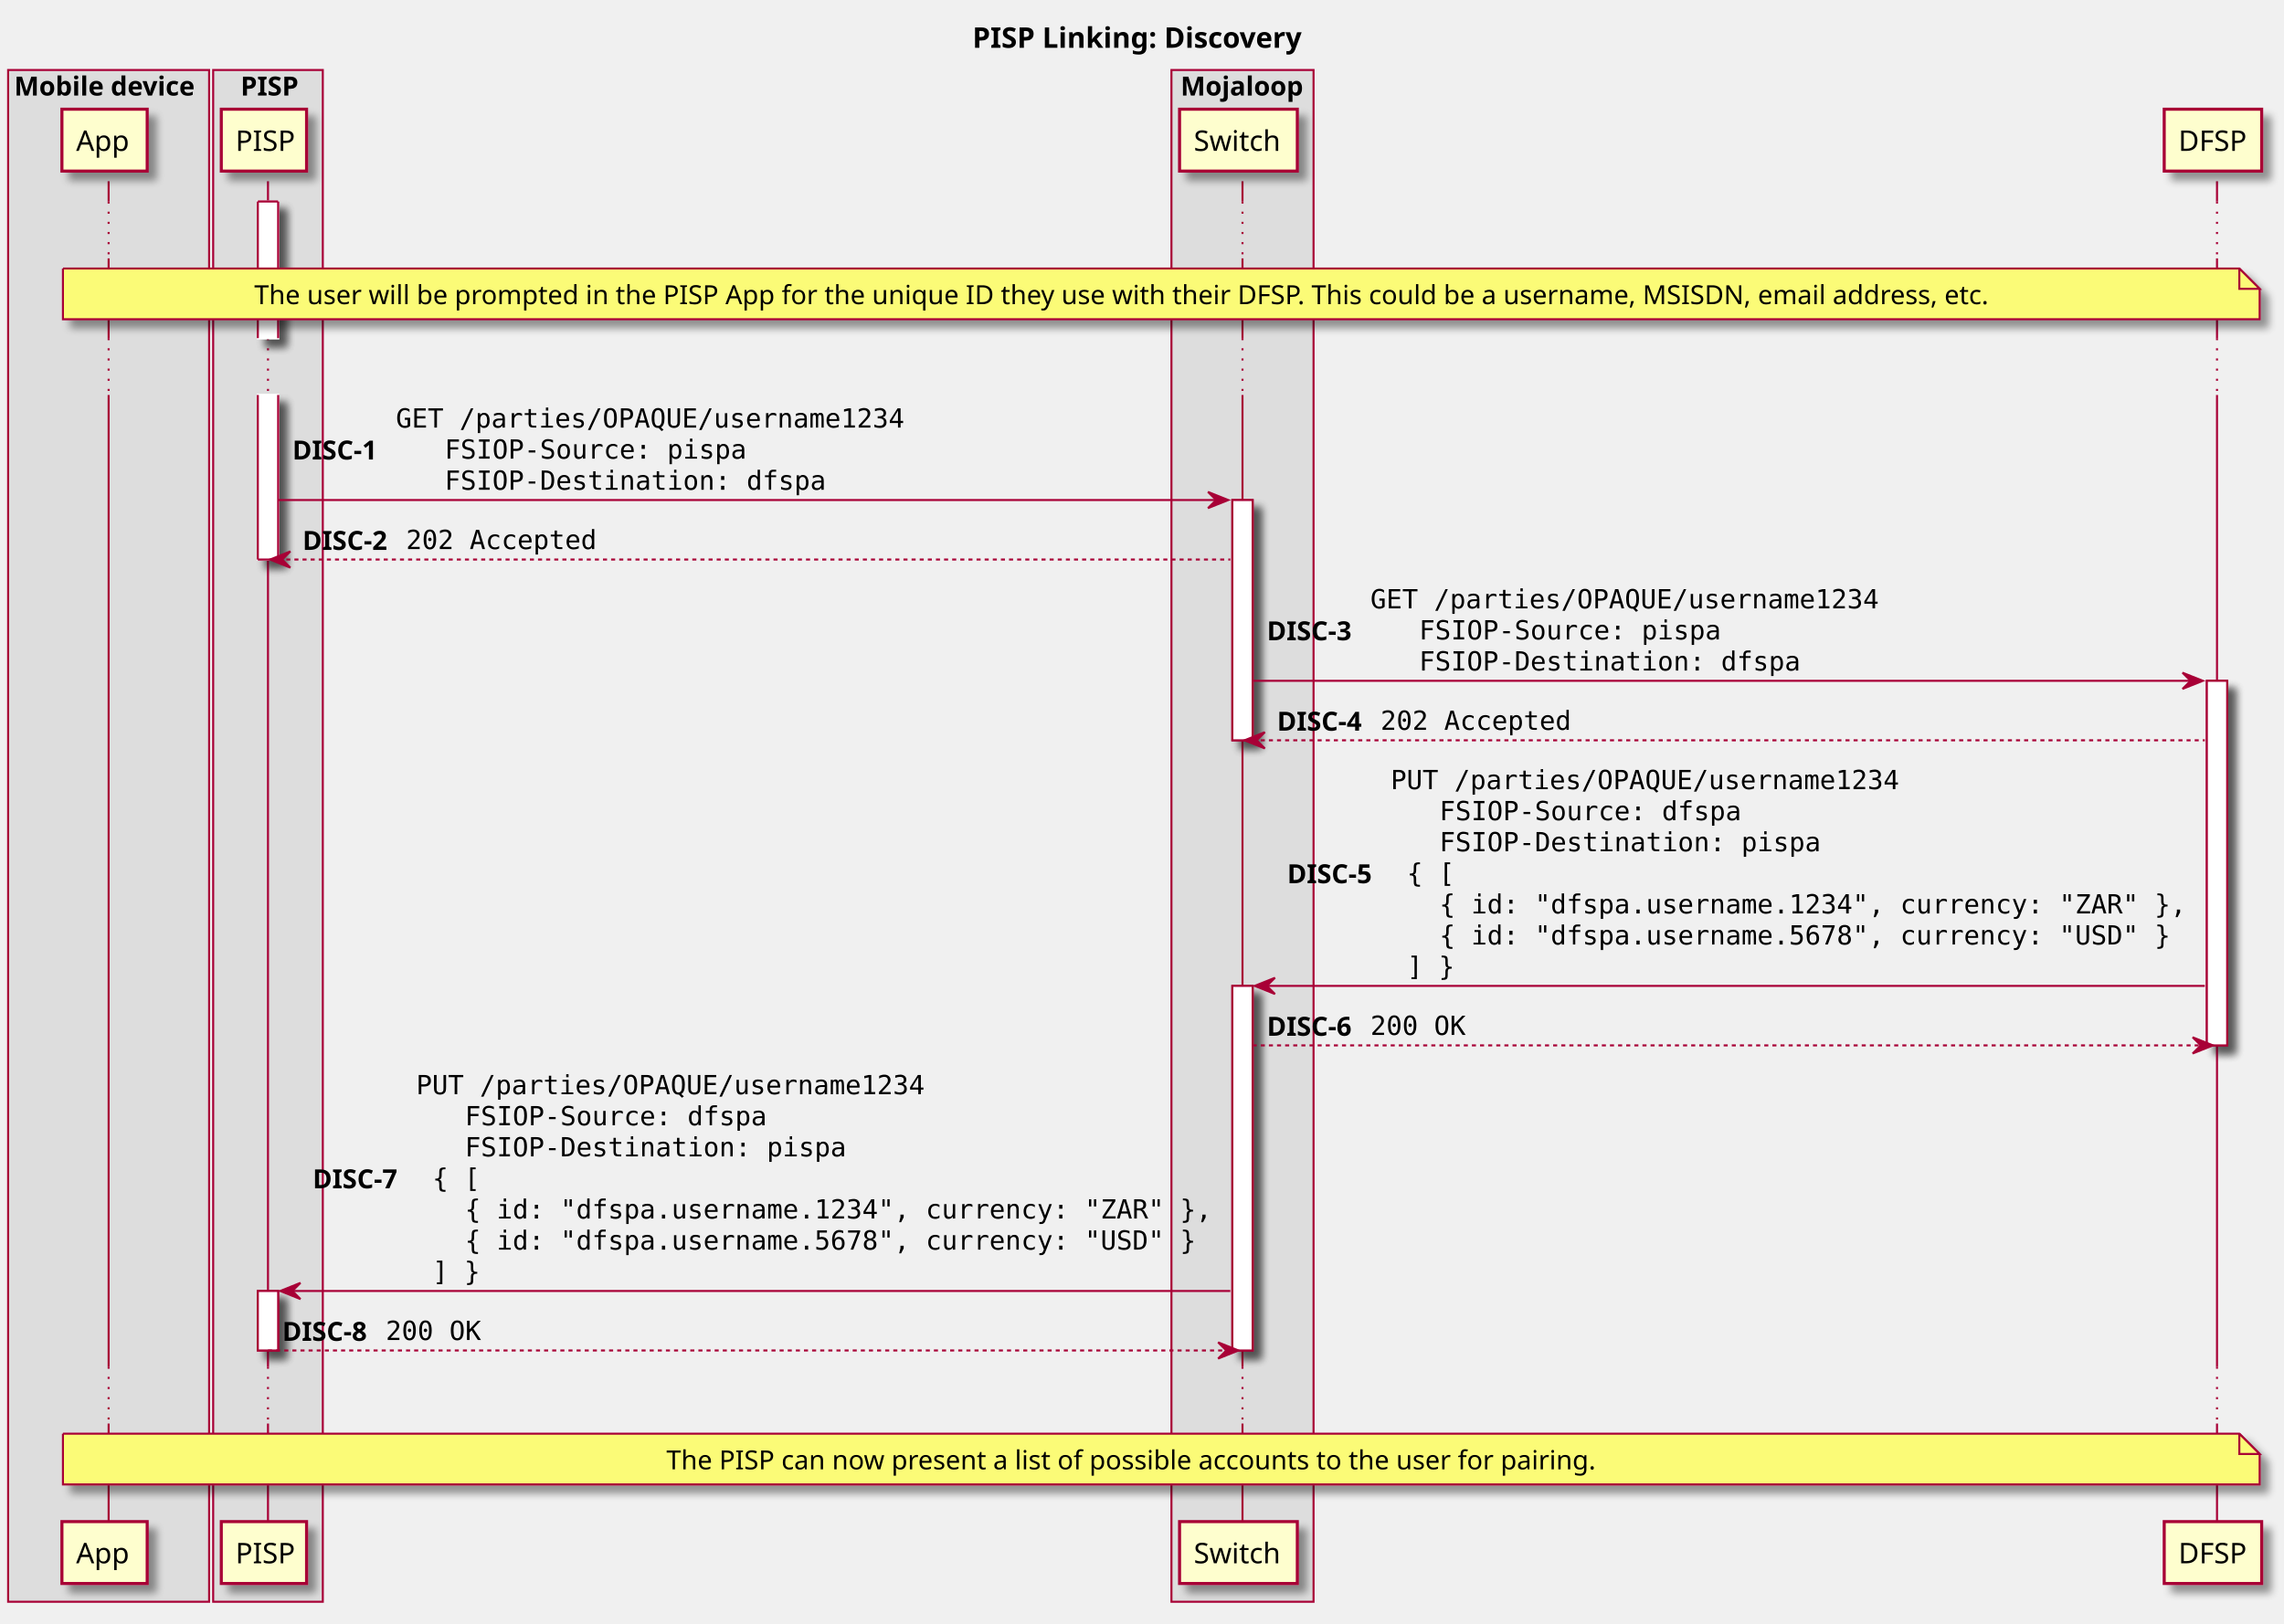
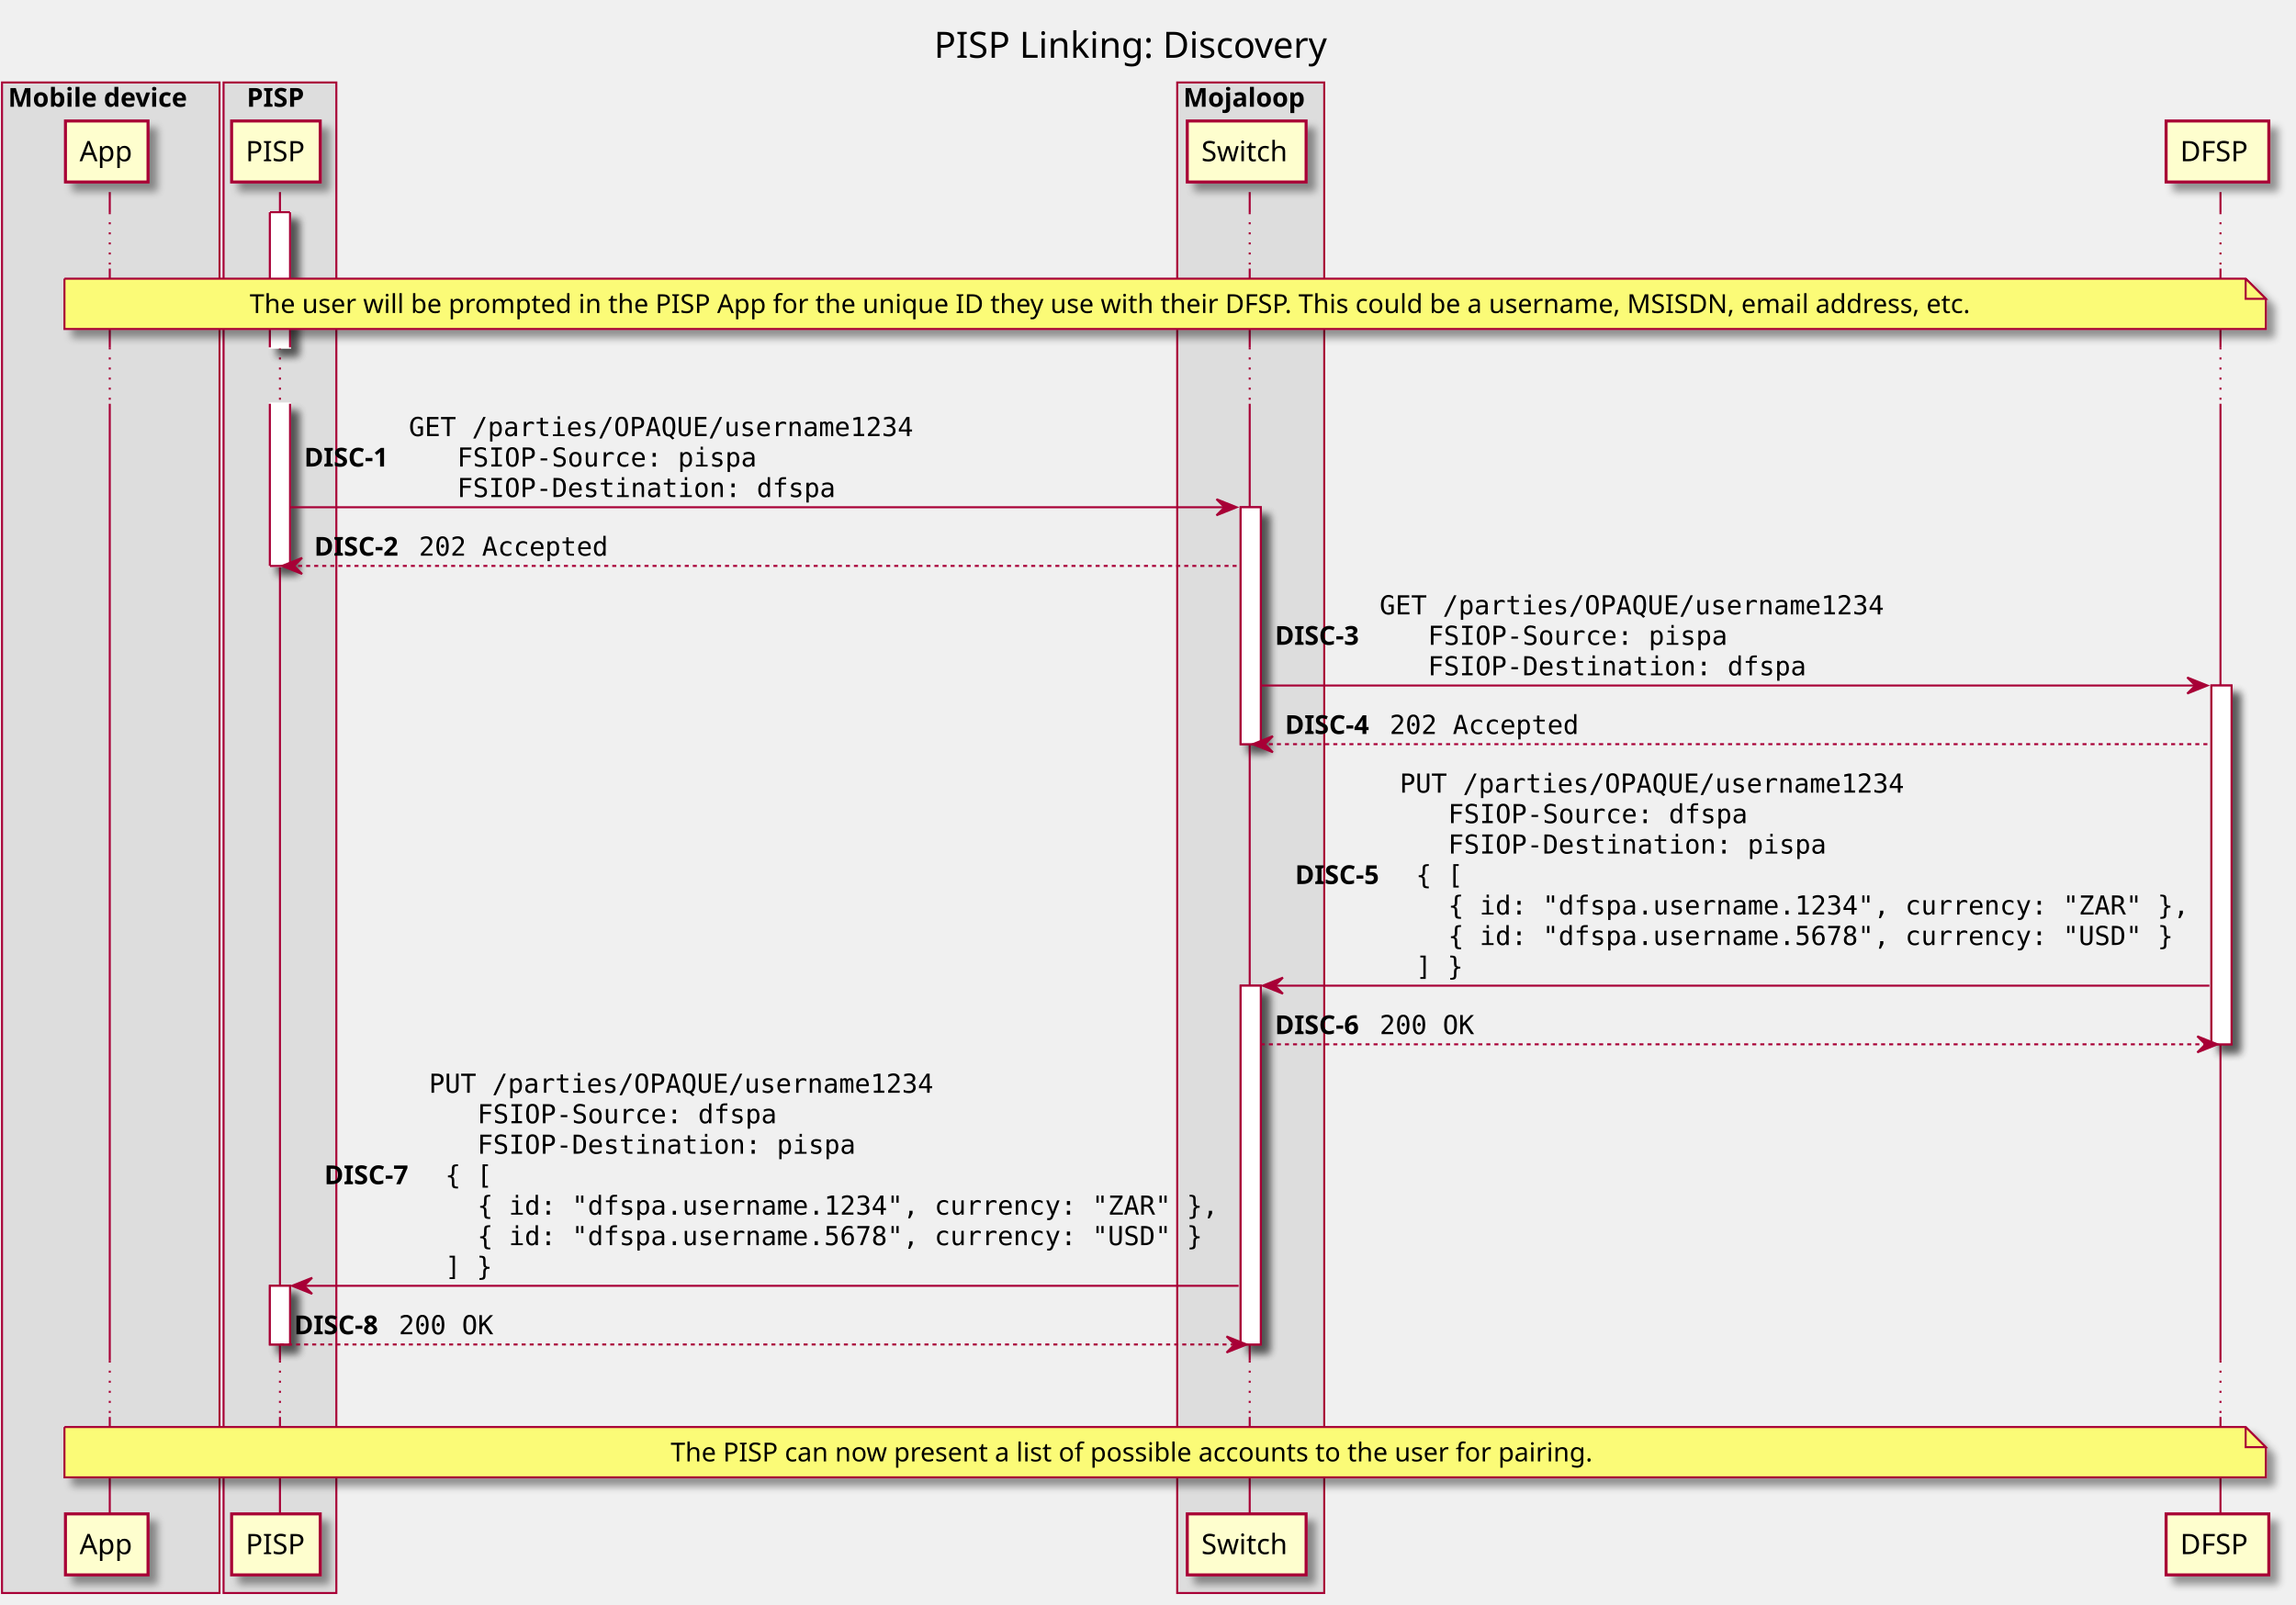
- <svg xmlns="http://www.w3.org/2000/svg" contentScriptType="application/ecmascript" contentStyleType="text/css" height="800px" preserveAspectRatio="none" style="width:1125px;height:800px;" version="1.1" viewBox="0 0 1125 800" width="1125px" zoomAndPan="magnify">
+ <svg xmlns="http://www.w3.org/2000/svg" height="797" preserveAspectRatio="none" style="width:1140px;height:797px" width="1140">
  <defs>
-     <filter height="300%" id="f1hbjpgkct9pqx" width="300%" x="-1" y="-1">
-       <feGaussianBlur result="blurOut" stdDeviation="2.0" />
-       <feColorMatrix in="blurOut" result="blurOut2" type="matrix" values="0 0 0 0 0 0 0 0 0 0 0 0 0 0 0 0 0 0 .4 0" />
-       <feOffset dx="4.0" dy="4.0" in="blurOut2" result="blurOut3" />
-       <feBlend in="SourceGraphic" in2="blurOut3" mode="normal" />
+     <filter height="300%" id="a" width="300%" x="-1" y="-1">
+       <feGaussianBlur result="blurOut" stdDeviation="2" />
+       <feColorMatrix in="blurOut" result="blurOut2" values="0 0 0 0 0 0 0 0 0 0 0 0 0 0 0 0 0 0 .4 0" />
+       <feOffset dx="4" dy="4" in="blurOut2" result="blurOut3" />
+       <feBlend in="SourceGraphic" in2="blurOut3" />
    </filter>
  </defs>
-   <g>
-     <text fill="#000000" font-family="sans-serif" font-size="14" font-weight="bold" lengthAdjust="spacingAndGlyphs" textLength="168" x="479" y="23.535">PISP Linking: Discovery</text>
-     <rect fill="#DDDDDD" height="754.65" style="stroke: #A80036; stroke-width: 1.0;" width="99" x="4" y="34.488" />
-     <text fill="#000000" font-family="sans-serif" font-size="13" font-weight="bold" lengthAdjust="spacingAndGlyphs" textLength="93" x="7" y="47.057">Mobile device</text>
-     <rect fill="#DDDDDD" height="754.65" style="stroke: #A80036; stroke-width: 1.0;" width="54" x="105" y="34.488" />
-     <text fill="#000000" font-family="sans-serif" font-size="13" font-weight="bold" lengthAdjust="spacingAndGlyphs" textLength="27" x="118.5" y="47.057">PISP</text>
-     <rect fill="#DDDDDD" height="754.65" style="stroke: #A80036; stroke-width: 1.0;" width="70" x="577" y="34.488" />
-     <text fill="#000000" font-family="sans-serif" font-size="13" font-weight="bold" lengthAdjust="spacingAndGlyphs" textLength="61" x="581.5" y="47.057">Mojaloop</text>
-     <rect fill="#FFFFFF" filter="url(#f1hbjpgkct9pqx)" height="67.311" style="stroke: #FFFFFF; stroke-width: 1.0;" width="10" x="127" y="99.287" />
-     <line style="stroke: #A80036; stroke-width: 1.0;" x1="127" x2="127" y1="99.287" y2="166.598" />
-     <line style="stroke: #A80036; stroke-width: 1.0;" x1="137" x2="137" y1="99.287" y2="166.598" />
-     <line style="stroke: #A80036; stroke-width: 1.0;" x1="127" x2="137" y1="99.287" y2="99.287" />
-     <rect fill="#FFFFFF" filter="url(#f1hbjpgkct9pqx)" height="81.064" style="stroke: #FFFFFF; stroke-width: 1.0;" width="10" x="127" y="194.598" />
-     <line style="stroke: #A80036; stroke-width: 1.0;" x1="127" x2="127" y1="194.598" y2="275.662" />
-     <line style="stroke: #A80036; stroke-width: 1.0;" x1="137" x2="137" y1="194.598" y2="275.662" />
-     <line style="stroke: #A80036; stroke-width: 1.0;" x1="127" x2="137" y1="275.662" y2="275.662" />
-     <rect fill="#FFFFFF" filter="url(#f1hbjpgkct9pqx)" height="29.311" style="stroke: #A80036; stroke-width: 1.0;" width="10" x="127" y="636.029" />
-     <rect fill="#FFFFFF" filter="url(#f1hbjpgkct9pqx)" height="118.375" style="stroke: #A80036; stroke-width: 1.0;" width="10" x="607" y="246.352" />
-     <rect fill="#FFFFFF" filter="url(#f1hbjpgkct9pqx)" height="179.617" style="stroke: #A80036; stroke-width: 1.0;" width="10" x="607" y="485.723" />
-     <rect fill="#FFFFFF" filter="url(#f1hbjpgkct9pqx)" height="179.617" style="stroke: #A80036; stroke-width: 1.0;" width="10" x="1087" y="335.416" />
-     <line style="stroke: #A80036; stroke-width: 1.0;" x1="53.5" x2="53.5" y1="89.287" y2="99.287" />
-     <line style="stroke: #A80036; stroke-width: 1.0; stroke-dasharray: 1.0,4.0;" x1="53.5" x2="53.5" y1="99.287" y2="127.287" />
-     <line style="stroke: #A80036; stroke-width: 1.0;" x1="53.5" x2="53.5" y1="127.287" y2="166.598" />
-     <line style="stroke: #A80036; stroke-width: 1.0; stroke-dasharray: 1.0,4.0;" x1="53.5" x2="53.5" y1="166.598" y2="194.598" />
-     <line style="stroke: #A80036; stroke-width: 1.0;" x1="53.5" x2="53.5" y1="194.598" y2="673.34" />
-     <line style="stroke: #A80036; stroke-width: 1.0; stroke-dasharray: 1.0,4.0;" x1="53.5" x2="53.5" y1="673.34" y2="701.34" />
-     <line style="stroke: #A80036; stroke-width: 1.0;" x1="53.5" x2="53.5" y1="701.34" y2="750.65" />
-     <line style="stroke: #A80036; stroke-width: 1.0;" x1="132" x2="132" y1="89.287" y2="99.287" />
-     <line style="stroke: #A80036; stroke-width: 1.0; stroke-dasharray: 1.0,4.0;" x1="132" x2="132" y1="99.287" y2="127.287" />
-     <line style="stroke: #A80036; stroke-width: 1.0;" x1="132" x2="132" y1="127.287" y2="166.598" />
-     <line style="stroke: #A80036; stroke-width: 1.0; stroke-dasharray: 1.0,4.0;" x1="132" x2="132" y1="166.598" y2="194.598" />
-     <line style="stroke: #A80036; stroke-width: 1.0;" x1="132" x2="132" y1="194.598" y2="673.34" />
-     <line style="stroke: #A80036; stroke-width: 1.0; stroke-dasharray: 1.0,4.0;" x1="132" x2="132" y1="673.34" y2="701.34" />
-     <line style="stroke: #A80036; stroke-width: 1.0;" x1="132" x2="132" y1="701.34" y2="750.65" />
-     <line style="stroke: #A80036; stroke-width: 1.0;" x1="612" x2="612" y1="89.287" y2="99.287" />
-     <line style="stroke: #A80036; stroke-width: 1.0; stroke-dasharray: 1.0,4.0;" x1="612" x2="612" y1="99.287" y2="127.287" />
-     <line style="stroke: #A80036; stroke-width: 1.0;" x1="612" x2="612" y1="127.287" y2="166.598" />
-     <line style="stroke: #A80036; stroke-width: 1.0; stroke-dasharray: 1.0,4.0;" x1="612" x2="612" y1="166.598" y2="194.598" />
-     <line style="stroke: #A80036; stroke-width: 1.0;" x1="612" x2="612" y1="194.598" y2="673.34" />
-     <line style="stroke: #A80036; stroke-width: 1.0; stroke-dasharray: 1.0,4.0;" x1="612" x2="612" y1="673.34" y2="701.34" />
-     <line style="stroke: #A80036; stroke-width: 1.0;" x1="612" x2="612" y1="701.34" y2="750.65" />
-     <line style="stroke: #A80036; stroke-width: 1.0;" x1="1092" x2="1092" y1="89.287" y2="99.287" />
-     <line style="stroke: #A80036; stroke-width: 1.0; stroke-dasharray: 1.0,4.0;" x1="1092" x2="1092" y1="99.287" y2="127.287" />
-     <line style="stroke: #A80036; stroke-width: 1.0;" x1="1092" x2="1092" y1="127.287" y2="166.598" />
-     <line style="stroke: #A80036; stroke-width: 1.0; stroke-dasharray: 1.0,4.0;" x1="1092" x2="1092" y1="166.598" y2="194.598" />
-     <line style="stroke: #A80036; stroke-width: 1.0;" x1="1092" x2="1092" y1="194.598" y2="673.34" />
-     <line style="stroke: #A80036; stroke-width: 1.0; stroke-dasharray: 1.0,4.0;" x1="1092" x2="1092" y1="673.34" y2="701.34" />
-     <line style="stroke: #A80036; stroke-width: 1.0;" x1="1092" x2="1092" y1="701.34" y2="750.65" />
-     <rect fill="#FEFECE" filter="url(#f1hbjpgkct9pqx)" height="30.488" style="stroke: #A80036; stroke-width: 1.5;" width="42" x="30.5" y="53.799" />
-     <text fill="#000000" font-family="sans-serif" font-size="14" lengthAdjust="spacingAndGlyphs" textLength="28" x="37.5" y="74.334">App</text>
-     <rect fill="#FEFECE" filter="url(#f1hbjpgkct9pqx)" height="30.488" style="stroke: #A80036; stroke-width: 1.5;" width="42" x="30.5" y="749.65" />
-     <text fill="#000000" font-family="sans-serif" font-size="14" lengthAdjust="spacingAndGlyphs" textLength="28" x="37.5" y="770.186">App</text>
-     <rect fill="#FEFECE" filter="url(#f1hbjpgkct9pqx)" height="30.488" style="stroke: #A80036; stroke-width: 1.5;" width="42" x="109" y="53.799" />
-     <text fill="#000000" font-family="sans-serif" font-size="14" lengthAdjust="spacingAndGlyphs" textLength="28" x="116" y="74.334">PISP</text>
-     <rect fill="#FEFECE" filter="url(#f1hbjpgkct9pqx)" height="30.488" style="stroke: #A80036; stroke-width: 1.5;" width="42" x="109" y="749.65" />
-     <text fill="#000000" font-family="sans-serif" font-size="14" lengthAdjust="spacingAndGlyphs" textLength="28" x="116" y="770.186">PISP</text>
-     <rect fill="#FEFECE" filter="url(#f1hbjpgkct9pqx)" height="30.488" style="stroke: #A80036; stroke-width: 1.5;" width="58" x="581" y="53.799" />
-     <text fill="#000000" font-family="sans-serif" font-size="14" lengthAdjust="spacingAndGlyphs" textLength="44" x="588" y="74.334">Switch</text>
-     <rect fill="#FEFECE" filter="url(#f1hbjpgkct9pqx)" height="30.488" style="stroke: #A80036; stroke-width: 1.5;" width="58" x="581" y="749.65" />
-     <text fill="#000000" font-family="sans-serif" font-size="14" lengthAdjust="spacingAndGlyphs" textLength="44" x="588" y="770.186">Switch</text>
-     <rect fill="#FEFECE" filter="url(#f1hbjpgkct9pqx)" height="30.488" style="stroke: #A80036; stroke-width: 1.5;" width="48" x="1066" y="53.799" />
-     <text fill="#000000" font-family="sans-serif" font-size="14" lengthAdjust="spacingAndGlyphs" textLength="34" x="1073" y="74.334">DFSP</text>
-     <rect fill="#FEFECE" filter="url(#f1hbjpgkct9pqx)" height="30.488" style="stroke: #A80036; stroke-width: 1.5;" width="48" x="1066" y="749.65" />
-     <text fill="#000000" font-family="sans-serif" font-size="14" lengthAdjust="spacingAndGlyphs" textLength="34" x="1073" y="770.186">DFSP</text>
-     <rect fill="#FFFFFF" filter="url(#f1hbjpgkct9pqx)" height="67.311" style="stroke: #FFFFFF; stroke-width: 1.0;" width="10" x="127" y="99.287" />
-     <line style="stroke: #A80036; stroke-width: 1.0;" x1="127" x2="127" y1="99.287" y2="166.598" />
-     <line style="stroke: #A80036; stroke-width: 1.0;" x1="137" x2="137" y1="99.287" y2="166.598" />
-     <line style="stroke: #A80036; stroke-width: 1.0;" x1="127" x2="137" y1="99.287" y2="99.287" />
-     <rect fill="#FFFFFF" filter="url(#f1hbjpgkct9pqx)" height="81.064" style="stroke: #FFFFFF; stroke-width: 1.0;" width="10" x="127" y="194.598" />
-     <line style="stroke: #A80036; stroke-width: 1.0;" x1="127" x2="127" y1="194.598" y2="275.662" />
-     <line style="stroke: #A80036; stroke-width: 1.0;" x1="137" x2="137" y1="194.598" y2="275.662" />
-     <line style="stroke: #A80036; stroke-width: 1.0;" x1="127" x2="137" y1="275.662" y2="275.662" />
-     <rect fill="#FFFFFF" filter="url(#f1hbjpgkct9pqx)" height="29.311" style="stroke: #A80036; stroke-width: 1.0;" width="10" x="127" y="636.029" />
-     <rect fill="#FFFFFF" filter="url(#f1hbjpgkct9pqx)" height="118.375" style="stroke: #A80036; stroke-width: 1.0;" width="10" x="607" y="246.352" />
-     <rect fill="#FFFFFF" filter="url(#f1hbjpgkct9pqx)" height="179.617" style="stroke: #A80036; stroke-width: 1.0;" width="10" x="607" y="485.723" />
-     <rect fill="#FFFFFF" filter="url(#f1hbjpgkct9pqx)" height="179.617" style="stroke: #A80036; stroke-width: 1.0;" width="10" x="1087" y="335.416" />
-     <path d="M31,132.287 L31,157.287 L1113,157.287 L1113,142.287 L1103,132.287 L31,132.287 " fill="#FBFB77" filter="url(#f1hbjpgkct9pqx)" style="stroke: #A80036; stroke-width: 1.0;" />
-     <path d="M1103,132.287 L1103,142.287 L1113,142.287 L1103,132.287 " fill="#FBFB77" style="stroke: #A80036; stroke-width: 1.0;" />
-     <text fill="#000000" font-family="sans-serif" font-size="13" lengthAdjust="spacingAndGlyphs" textLength="881" x="125.25" y="149.856">The user will be prompted in the PISP App for the unique ID they use with their DFSP. This could be a username, MSISDN, email address, etc.</text>
-     <polygon fill="#A80036" points="595,242.352,605,246.352,595,250.352,599,246.352" style="stroke: #A80036; stroke-width: 1.0;" />
-     <line style="stroke: #A80036; stroke-width: 1.0;" x1="137" x2="601" y1="246.352" y2="246.352" />
-     <text fill="#000000" font-family="sans-serif" font-size="13" font-weight="bold" lengthAdjust="spacingAndGlyphs" textLength="47" x="144" y="226.388">DISC-1</text>
-     <text fill="#000000" font-family="monospace" font-size="13" lengthAdjust="spacingAndGlyphs" textLength="256" x="195" y="210.665">GET /parties/OPAQUE/username1234</text>
-     <text fill="#000000" font-family="sans-serif" font-size="13" lengthAdjust="spacingAndGlyphs" textLength="0" x="203" y="226.299" />
-     <text fill="#000000" font-family="monospace" font-size="13" lengthAdjust="spacingAndGlyphs" textLength="152" x="219" y="225.975">FSIOP-Source: pispa</text>
-     <text fill="#000000" font-family="sans-serif" font-size="13" lengthAdjust="spacingAndGlyphs" textLength="0" x="203" y="241.609" />
-     <text fill="#000000" font-family="monospace" font-size="13" lengthAdjust="spacingAndGlyphs" textLength="192" x="219" y="241.286">FSIOP-Destination: dfspa</text>
-     <polygon fill="#A80036" points="143,271.662,133,275.662,143,279.662,139,275.662" style="stroke: #A80036; stroke-width: 1.0;" />
-     <line style="stroke: #A80036; stroke-width: 1.0; stroke-dasharray: 2.0,2.0;" x1="137" x2="606" y1="275.662" y2="275.662" />
-     <text fill="#000000" font-family="sans-serif" font-size="13" font-weight="bold" lengthAdjust="spacingAndGlyphs" textLength="47" x="149" y="270.92">DISC-2</text>
-     <text fill="#000000" font-family="monospace" font-size="13" lengthAdjust="spacingAndGlyphs" textLength="96" x="200" y="270.507">202 Accepted</text>
-     <polygon fill="#A80036" points="1075,331.416,1085,335.416,1075,339.416,1079,335.416" style="stroke: #A80036; stroke-width: 1.0;" />
-     <line style="stroke: #A80036; stroke-width: 1.0;" x1="617" x2="1081" y1="335.416" y2="335.416" />
-     <text fill="#000000" font-family="sans-serif" font-size="13" font-weight="bold" lengthAdjust="spacingAndGlyphs" textLength="47" x="624" y="315.452">DISC-3</text>
-     <text fill="#000000" font-family="monospace" font-size="13" lengthAdjust="spacingAndGlyphs" textLength="256" x="675" y="299.729">GET /parties/OPAQUE/username1234</text>
-     <text fill="#000000" font-family="sans-serif" font-size="13" lengthAdjust="spacingAndGlyphs" textLength="0" x="683" y="315.363" />
-     <text fill="#000000" font-family="monospace" font-size="13" lengthAdjust="spacingAndGlyphs" textLength="152" x="699" y="315.04">FSIOP-Source: pispa</text>
-     <text fill="#000000" font-family="sans-serif" font-size="13" lengthAdjust="spacingAndGlyphs" textLength="0" x="683" y="330.674" />
-     <text fill="#000000" font-family="monospace" font-size="13" lengthAdjust="spacingAndGlyphs" textLength="192" x="699" y="330.35">FSIOP-Destination: dfspa</text>
-     <polygon fill="#A80036" points="623,360.727,613,364.727,623,368.727,619,364.727" style="stroke: #A80036; stroke-width: 1.0;" />
-     <line style="stroke: #A80036; stroke-width: 1.0; stroke-dasharray: 2.0,2.0;" x1="617" x2="1086" y1="364.727" y2="364.727" />
-     <text fill="#000000" font-family="sans-serif" font-size="13" font-weight="bold" lengthAdjust="spacingAndGlyphs" textLength="47" x="629" y="359.984">DISC-4</text>
-     <text fill="#000000" font-family="monospace" font-size="13" lengthAdjust="spacingAndGlyphs" textLength="96" x="680" y="359.572">202 Accepted</text>
-     <polygon fill="#A80036" points="628,481.723,618,485.723,628,489.723,624,485.723" style="stroke: #A80036; stroke-width: 1.0;" />
-     <line style="stroke: #A80036; stroke-width: 1.0;" x1="622" x2="1086" y1="485.723" y2="485.723" />
-     <text fill="#000000" font-family="sans-serif" font-size="13" font-weight="bold" lengthAdjust="spacingAndGlyphs" textLength="47" x="634" y="435.138">DISC-5</text>
-     <text fill="#000000" font-family="monospace" font-size="13" lengthAdjust="spacingAndGlyphs" textLength="256" x="685" y="388.793">PUT /parties/OPAQUE/username1234</text>
-     <text fill="#000000" font-family="sans-serif" font-size="13" lengthAdjust="spacingAndGlyphs" textLength="0" x="693" y="404.428" />
-     <text fill="#000000" font-family="monospace" font-size="13" lengthAdjust="spacingAndGlyphs" textLength="152" x="709" y="404.104">FSIOP-Source: dfspa</text>
-     <text fill="#000000" font-family="sans-serif" font-size="13" lengthAdjust="spacingAndGlyphs" textLength="0" x="693" y="419.738" />
-     <text fill="#000000" font-family="monospace" font-size="13" lengthAdjust="spacingAndGlyphs" textLength="192" x="709" y="419.415">FSIOP-Destination: pispa</text>
-     <text fill="#000000" font-family="sans-serif" font-size="13" lengthAdjust="spacingAndGlyphs" textLength="0" x="693" y="435.049" />
-     <text fill="#000000" font-family="monospace" font-size="13" lengthAdjust="spacingAndGlyphs" textLength="24" x="693" y="434.725">{ [</text>
-     <text fill="#000000" font-family="sans-serif" font-size="13" lengthAdjust="spacingAndGlyphs" textLength="0" x="693" y="450.359" />
-     <text fill="#000000" font-family="monospace" font-size="13" lengthAdjust="spacingAndGlyphs" textLength="376" x="709" y="450.036">{ id: "dfspa.username.1234", currency: "ZAR" },</text>
-     <text fill="#000000" font-family="sans-serif" font-size="13" lengthAdjust="spacingAndGlyphs" textLength="0" x="693" y="465.67" />
-     <text fill="#000000" font-family="monospace" font-size="13" lengthAdjust="spacingAndGlyphs" textLength="368" x="709" y="465.346">{ id: "dfspa.username.5678", currency: "USD" }</text>
-     <text fill="#000000" font-family="sans-serif" font-size="13" lengthAdjust="spacingAndGlyphs" textLength="0" x="693" y="480.981" />
-     <text fill="#000000" font-family="monospace" font-size="13" lengthAdjust="spacingAndGlyphs" textLength="24" x="693" y="480.657">] }</text>
-     <polygon fill="#A80036" points="1080,511.033,1090,515.033,1080,519.033,1084,515.033" style="stroke: #A80036; stroke-width: 1.0;" />
-     <line style="stroke: #A80036; stroke-width: 1.0; stroke-dasharray: 2.0,2.0;" x1="617" x2="1086" y1="515.033" y2="515.033" />
-     <text fill="#000000" font-family="sans-serif" font-size="13" font-weight="bold" lengthAdjust="spacingAndGlyphs" textLength="47" x="624" y="510.291">DISC-6</text>
-     <text fill="#000000" font-family="monospace" font-size="13" lengthAdjust="spacingAndGlyphs" textLength="48" x="675" y="509.878">200 OK</text>
-     <polygon fill="#A80036" points="148,632.029,138,636.029,148,640.029,144,636.029" style="stroke: #A80036; stroke-width: 1.0;" />
-     <line style="stroke: #A80036; stroke-width: 1.0;" x1="142" x2="606" y1="636.029" y2="636.029" />
-     <text fill="#000000" font-family="sans-serif" font-size="13" font-weight="bold" lengthAdjust="spacingAndGlyphs" textLength="47" x="154" y="585.444">DISC-7</text>
-     <text fill="#000000" font-family="monospace" font-size="13" lengthAdjust="spacingAndGlyphs" textLength="256" x="205" y="539.1">PUT /parties/OPAQUE/username1234</text>
-     <text fill="#000000" font-family="sans-serif" font-size="13" lengthAdjust="spacingAndGlyphs" textLength="0" x="213" y="554.734" />
-     <text fill="#000000" font-family="monospace" font-size="13" lengthAdjust="spacingAndGlyphs" textLength="152" x="229" y="554.411">FSIOP-Source: dfspa</text>
-     <text fill="#000000" font-family="sans-serif" font-size="13" lengthAdjust="spacingAndGlyphs" textLength="0" x="213" y="570.045" />
-     <text fill="#000000" font-family="monospace" font-size="13" lengthAdjust="spacingAndGlyphs" textLength="192" x="229" y="569.721">FSIOP-Destination: pispa</text>
-     <text fill="#000000" font-family="sans-serif" font-size="13" lengthAdjust="spacingAndGlyphs" textLength="0" x="213" y="585.356" />
-     <text fill="#000000" font-family="monospace" font-size="13" lengthAdjust="spacingAndGlyphs" textLength="24" x="213" y="585.032">{ [</text>
-     <text fill="#000000" font-family="sans-serif" font-size="13" lengthAdjust="spacingAndGlyphs" textLength="0" x="213" y="600.666" />
-     <text fill="#000000" font-family="monospace" font-size="13" lengthAdjust="spacingAndGlyphs" textLength="376" x="229" y="600.342">{ id: "dfspa.username.1234", currency: "ZAR" },</text>
-     <text fill="#000000" font-family="sans-serif" font-size="13" lengthAdjust="spacingAndGlyphs" textLength="0" x="213" y="615.977" />
-     <text fill="#000000" font-family="monospace" font-size="13" lengthAdjust="spacingAndGlyphs" textLength="368" x="229" y="615.653">{ id: "dfspa.username.5678", currency: "USD" }</text>
-     <text fill="#000000" font-family="sans-serif" font-size="13" lengthAdjust="spacingAndGlyphs" textLength="0" x="213" y="631.287" />
-     <text fill="#000000" font-family="monospace" font-size="13" lengthAdjust="spacingAndGlyphs" textLength="24" x="213" y="630.963">] }</text>
-     <polygon fill="#A80036" points="600,661.34,610,665.34,600,669.34,604,665.34" style="stroke: #A80036; stroke-width: 1.0;" />
-     <line style="stroke: #A80036; stroke-width: 1.0; stroke-dasharray: 2.0,2.0;" x1="132" x2="606" y1="665.34" y2="665.34" />
-     <text fill="#000000" font-family="sans-serif" font-size="13" font-weight="bold" lengthAdjust="spacingAndGlyphs" textLength="47" x="139" y="660.598">DISC-8</text>
-     <text fill="#000000" font-family="monospace" font-size="13" lengthAdjust="spacingAndGlyphs" textLength="48" x="190" y="660.185">200 OK</text>
-     <path d="M31,706.34 L31,731.34 L1113,731.34 L1113,716.34 L1103,706.34 L31,706.34 " fill="#FBFB77" filter="url(#f1hbjpgkct9pqx)" style="stroke: #A80036; stroke-width: 1.0;" />
-     <path d="M1103,706.34 L1103,716.34 L1113,716.34 L1103,706.34 " fill="#FBFB77" style="stroke: #A80036; stroke-width: 1.0;" />
-     <text fill="#000000" font-family="sans-serif" font-size="13" lengthAdjust="spacingAndGlyphs" textLength="475" x="328.25" y="723.908">The PISP can now present a list of possible accounts to the user for pairing.</text>
-   </g>
+   <text font-family="sans-serif" font-size="18" lengthAdjust="spacingAndGlyphs" textLength="208" x="463.75" y="28.708">
+     PISP Linking: Discovery
+   </text>
+   <path fill="#DDD" stroke="#a80036" d="M1 40.953h108v750.18H1z" />
+   <text font-family="sans-serif" font-size="13" font-weight="bold" lengthAdjust="spacingAndGlyphs" textLength="102" x="4" y="53.02">
+     Mobile device
+   </text>
+   <path fill="#DDD" stroke="#a80036" d="M111 40.953h56v750.18h-56z" />
+   <text font-family="sans-serif" font-size="13" font-weight="bold" lengthAdjust="spacingAndGlyphs" textLength="33" x="122.5" y="53.02">
+     PISP
+   </text>
+   <path fill="#DDD" stroke="#a80036" d="M584.5 40.953h73v750.18h-73z" />
+   <text font-family="sans-serif" font-size="13" font-weight="bold" lengthAdjust="spacingAndGlyphs" textLength="67" x="587.5" y="53.02">
+     Mojaloop
+   </text>
+   <path fill="#FFF" filter="url(#a)" stroke="#fff" d="M134 105.383h10v67.133h-10z" />
+   <path stroke="#a80036" d="M134 105.383v67.133M144 105.383v67.133M134 105.383h10" />
+   <path fill="#FFF" filter="url(#a)" stroke="#fff" d="M134 200.516h10v80.531h-10z" />
+   <path stroke="#a80036" d="M134 200.516v80.531M144 200.516v80.531M134 281.047h10" />
+   <path fill="#FFF" filter="url(#a)" stroke="#a80036" d="M134 638.57h10v29.133h-10zM616 251.914h10v117.664h-10zM616 489.508h10v178.195h-10zM1098 340.445h10V518.64h-10z" />
+   <path stroke="#a80036" d="M54.5 95.383v10" />
+   <path stroke="#a80036" stroke-dasharray="1,4" d="M54.5 105.383v28" />
+   <path stroke="#a80036" d="M54.5 133.383v39.133" />
+   <path stroke="#a80036" stroke-dasharray="1,4" d="M54.5 172.516v28" />
+   <path stroke="#a80036" d="M54.5 200.516v475.187" />
+   <path stroke="#a80036" stroke-dasharray="1,4" d="M54.5 675.703v28" />
+   <path stroke="#a80036" d="M54.5 703.703v49.133M139 95.383v10" />
+   <path stroke="#a80036" stroke-dasharray="1,4" d="M139 105.383v28" />
+   <path stroke="#a80036" d="M139 133.383v39.133" />
+   <path stroke="#a80036" stroke-dasharray="1,4" d="M139 172.516v28" />
+   <path stroke="#a80036" d="M139 200.516v475.187" />
+   <path stroke="#a80036" stroke-dasharray="1,4" d="M139 675.703v28" />
+   <path stroke="#a80036" d="M139 703.703v49.133M620.5 95.383v10" />
+   <path stroke="#a80036" stroke-dasharray="1,4" d="M620.5 105.383v28" />
+   <path stroke="#a80036" d="M620.5 133.383v39.133" />
+   <path stroke="#a80036" stroke-dasharray="1,4" d="M620.5 172.516v28" />
+   <path stroke="#a80036" d="M620.5 200.516v475.187" />
+   <path stroke="#a80036" stroke-dasharray="1,4" d="M620.5 675.703v28" />
+   <path stroke="#a80036" d="M620.5 703.703v49.133M1102.5 95.383v10" />
+   <path stroke="#a80036" stroke-dasharray="1,4" d="M1102.5 105.383v28" />
+   <path stroke="#a80036" d="M1102.5 133.383v39.133" />
+   <path stroke="#a80036" stroke-dasharray="1,4" d="M1102.5 172.516v28" />
+   <path stroke="#a80036" d="M1102.5 200.516v475.187" />
+   <path stroke="#a80036" stroke-dasharray="1,4" d="M1102.5 675.703v28" />
+   <path stroke="#a80036" d="M1102.5 703.703v49.133" />
+   <path fill="#FEFECE" filter="url(#a)" stroke="#a80036" stroke-width="1.5" d="M32.5 60.086h41v30.297h-41z" />
+   <text font-family="sans-serif" font-size="14" lengthAdjust="spacingAndGlyphs" textLength="27" x="39.5" y="80.081">
+     App
+   </text>
+   <path fill="#FEFECE" filter="url(#a)" stroke="#a80036" stroke-width="1.5" d="M32.5 751.836h41v30.297h-41z" />
+   <text font-family="sans-serif" font-size="14" lengthAdjust="spacingAndGlyphs" textLength="27" x="39.5" y="771.831">
+     App
+   </text>
+   <path fill="#FEFECE" filter="url(#a)" stroke="#a80036" stroke-width="1.5" d="M115 60.086h44v30.297h-44z" />
+   <text font-family="sans-serif" font-size="14" lengthAdjust="spacingAndGlyphs" textLength="30" x="122" y="80.081">
+     PISP
+   </text>
+   <path fill="#FEFECE" filter="url(#a)" stroke="#a80036" stroke-width="1.5" d="M115 751.836h44v30.297h-44z" />
+   <text font-family="sans-serif" font-size="14" lengthAdjust="spacingAndGlyphs" textLength="30" x="122" y="771.831">
+     PISP
+   </text>
+   <path fill="#FEFECE" filter="url(#a)" stroke="#a80036" stroke-width="1.5" d="M589.5 60.086h59v30.297h-59z" />
+   <text font-family="sans-serif" font-size="14" lengthAdjust="spacingAndGlyphs" textLength="45" x="596.5" y="80.081">
+     Switch
+   </text>
+   <path fill="#FEFECE" filter="url(#a)" stroke="#a80036" stroke-width="1.5" d="M589.5 751.836h59v30.297h-59z" />
+   <text font-family="sans-serif" font-size="14" lengthAdjust="spacingAndGlyphs" textLength="45" x="596.5" y="771.831">
+     Switch
+   </text>
+   <path fill="#FEFECE" filter="url(#a)" stroke="#a80036" stroke-width="1.5" d="M1075.5 60.086h51v30.297h-51z" />
+   <text font-family="sans-serif" font-size="14" lengthAdjust="spacingAndGlyphs" textLength="37" x="1082.5" y="80.081">
+     DFSP
+   </text>
+   <path fill="#FEFECE" filter="url(#a)" stroke="#a80036" stroke-width="1.5" d="M1075.5 751.836h51v30.297h-51z" />
+   <text font-family="sans-serif" font-size="14" lengthAdjust="spacingAndGlyphs" textLength="37" x="1082.5" y="771.831">
+     DFSP
+   </text>
+   <path fill="#FFF" filter="url(#a)" stroke="#fff" d="M134 105.383h10v67.133h-10z" />
+   <path stroke="#a80036" d="M134 105.383v67.133M144 105.383v67.133M134 105.383h10" />
+   <path fill="#FFF" filter="url(#a)" stroke="#fff" d="M134 200.516h10v80.531h-10z" />
+   <path stroke="#a80036" d="M134 200.516v80.531M144 200.516v80.531M134 281.047h10" />
+   <path fill="#FFF" filter="url(#a)" stroke="#a80036" d="M134 638.57h10v29.133h-10zM616 251.914h10v117.664h-10zM616 489.508h10v178.195h-10zM1098 340.445h10V518.64h-10z" />
+   <path d="M32 138.383v25h1093v-15l-10-10H32" fill="#FBFB77" filter="url(#a)" stroke="#a80036" />
+   <path d="M1115 138.383v10h10l-10-10" fill="#FBFB77" stroke="#a80036" />
+   <text font-family="sans-serif" font-size="13" lengthAdjust="spacingAndGlyphs" textLength="896" x="124" y="155.45">
+     The user will be prompted in the PISP App for the unique ID they use with their DFSP. This could be a username, MSISDN, email address, etc.
+   </text>
+   <path fill="#A80036" stroke="#a80036" d="M604 247.914l10 4-10 4 4-4z" />
+   <path stroke="#a80036" d="M144 251.914h466" />
+   <text font-family="sans-serif" font-size="13" font-weight="bold" lengthAdjust="spacingAndGlyphs" textLength="48" x="151" y="231.715">
+     DISC-1
+   </text>
+   <text font-family="monospace" font-size="13" lengthAdjust="spacingAndGlyphs" textLength="256" x="203" y="216.583">
+     GET /parties/OPAQUE/username1234
+   </text>
+   <text font-family="monospace" font-size="13" lengthAdjust="spacingAndGlyphs" textLength="152" x="227" y="231.715">
+     FSIOP-Source: pispa
+   </text>
+   <text font-family="monospace" font-size="13" lengthAdjust="spacingAndGlyphs" textLength="192" x="227" y="246.848">
+     FSIOP-Destination: dfspa
+   </text>
+   <path fill="#A80036" stroke="#a80036" d="M150 277.047l-10 4 10 4-4-4z" />
+   <path stroke="#a80036" stroke-dasharray="2,2" d="M144 281.047h471" />
+   <text font-family="sans-serif" font-size="13" font-weight="bold" lengthAdjust="spacingAndGlyphs" textLength="48" x="156" y="275.981">
+     DISC-2
+   </text>
+   <text font-family="monospace" font-size="13" lengthAdjust="spacingAndGlyphs" textLength="96" x="208" y="275.981">
+     202 Accepted
+   </text>
+   <path fill="#A80036" stroke="#a80036" d="M1086 336.445l10 4-10 4 4-4z" />
+   <path stroke="#a80036" d="M626 340.445h466" />
+   <text font-family="sans-serif" font-size="13" font-weight="bold" lengthAdjust="spacingAndGlyphs" textLength="48" x="633" y="320.247">
+     DISC-3
+   </text>
+   <text font-family="monospace" font-size="13" lengthAdjust="spacingAndGlyphs" textLength="256" x="685" y="305.114">
+     GET /parties/OPAQUE/username1234
+   </text>
+   <text font-family="monospace" font-size="13" lengthAdjust="spacingAndGlyphs" textLength="152" x="709" y="320.247">
+     FSIOP-Source: pispa
+   </text>
+   <text font-family="monospace" font-size="13" lengthAdjust="spacingAndGlyphs" textLength="192" x="709" y="335.379">
+     FSIOP-Destination: dfspa
+   </text>
+   <path fill="#A80036" stroke="#a80036" d="M632 365.578l-10 4 10 4-4-4z" />
+   <path stroke="#a80036" stroke-dasharray="2,2" d="M626 369.578h471" />
+   <text font-family="sans-serif" font-size="13" font-weight="bold" lengthAdjust="spacingAndGlyphs" textLength="48" x="638" y="364.512">
+     DISC-4
+   </text>
+   <text font-family="monospace" font-size="13" lengthAdjust="spacingAndGlyphs" textLength="96" x="690" y="364.512">
+     202 Accepted
+   </text>
+   <path fill="#A80036" stroke="#a80036" d="M637 485.508l-10 4 10 4-4-4z" />
+   <path stroke="#a80036" d="M631 489.508h466" />
+   <text font-family="sans-serif" font-size="13" font-weight="bold" lengthAdjust="spacingAndGlyphs" textLength="48" x="643" y="439.043">
+     DISC-5
+   </text>
+   <text font-family="monospace" font-size="13" lengthAdjust="spacingAndGlyphs" textLength="256" x="695" y="393.645">
+     PUT /parties/OPAQUE/username1234
+   </text>
+   <text font-family="monospace" font-size="13" lengthAdjust="spacingAndGlyphs" textLength="152" x="719" y="408.778">
+     FSIOP-Source: dfspa
+   </text>
+   <text font-family="monospace" font-size="13" lengthAdjust="spacingAndGlyphs" textLength="192" x="719" y="423.911">
+     FSIOP-Destination: pispa
+   </text>
+   <text font-family="monospace" font-size="13" lengthAdjust="spacingAndGlyphs" textLength="24" x="703" y="439.043">
+     { [
+   </text>
+   <text font-family="monospace" font-size="13" lengthAdjust="spacingAndGlyphs" textLength="376" x="719" y="454.176">
+     { id: "dfspa.username.1234", currency: "ZAR" },
+   </text>
+   <text font-family="monospace" font-size="13" lengthAdjust="spacingAndGlyphs" textLength="368" x="719" y="469.309">
+     { id: "dfspa.username.5678", currency: "USD" }
+   </text>
+   <text font-family="monospace" font-size="13" lengthAdjust="spacingAndGlyphs" textLength="24" x="703" y="484.442">
+     ] }
+   </text>
+   <path fill="#A80036" stroke="#a80036" d="M1091 514.64l10 4-10 4 4-4z" />
+   <path stroke="#a80036" stroke-dasharray="2,2" d="M626 518.641h471" />
+   <text font-family="sans-serif" font-size="13" font-weight="bold" lengthAdjust="spacingAndGlyphs" textLength="48" x="633" y="513.575">
+     DISC-6
+   </text>
+   <text font-family="monospace" font-size="13" lengthAdjust="spacingAndGlyphs" textLength="48" x="685" y="513.575">
+     200 OK
+   </text>
+   <path fill="#A80036" stroke="#a80036" d="M155 634.57l-10 4 10 4-4-4z" />
+   <path stroke="#a80036" d="M149 638.57h466" />
+   <text font-family="sans-serif" font-size="13" font-weight="bold" lengthAdjust="spacingAndGlyphs" textLength="48" x="161" y="588.106">
+     DISC-7
+   </text>
+   <text font-family="monospace" font-size="13" lengthAdjust="spacingAndGlyphs" textLength="256" x="213" y="542.707">
+     PUT /parties/OPAQUE/username1234
+   </text>
+   <text font-family="monospace" font-size="13" lengthAdjust="spacingAndGlyphs" textLength="152" x="237" y="557.84">
+     FSIOP-Source: dfspa
+   </text>
+   <text font-family="monospace" font-size="13" lengthAdjust="spacingAndGlyphs" textLength="192" x="237" y="572.973">
+     FSIOP-Destination: pispa
+   </text>
+   <text font-family="monospace" font-size="13" lengthAdjust="spacingAndGlyphs" textLength="24" x="221" y="588.106">
+     { [
+   </text>
+   <text font-family="monospace" font-size="13" lengthAdjust="spacingAndGlyphs" textLength="376" x="237" y="603.239">
+     { id: "dfspa.username.1234", currency: "ZAR" },
+   </text>
+   <text font-family="monospace" font-size="13" lengthAdjust="spacingAndGlyphs" textLength="368" x="237" y="618.372">
+     { id: "dfspa.username.5678", currency: "USD" }
+   </text>
+   <text font-family="monospace" font-size="13" lengthAdjust="spacingAndGlyphs" textLength="24" x="221" y="633.504">
+     ] }
+   </text>
+   <path fill="#A80036" stroke="#a80036" d="M609 663.703l10 4-10 4 4-4z" />
+   <path stroke="#a80036" stroke-dasharray="2,2" d="M139 667.703h476" />
+   <text font-family="sans-serif" font-size="13" font-weight="bold" lengthAdjust="spacingAndGlyphs" textLength="48" x="146" y="662.637">
+     DISC-8
+   </text>
+   <text font-family="monospace" font-size="13" lengthAdjust="spacingAndGlyphs" textLength="48" x="198" y="662.637">
+     200 OK
+   </text>
+   <path d="M32 708.703v25h1093v-15l-10-10H32" fill="#FBFB77" filter="url(#a)" stroke="#a80036" />
+   <path d="M1115 708.703v10h10l-10-10" fill="#FBFB77" stroke="#a80036" />
+   <text font-family="sans-serif" font-size="13" lengthAdjust="spacingAndGlyphs" textLength="478" x="333" y="725.77">
+     The PISP can now present a list of possible accounts to the user for pairing.
+   </text>
</svg>
